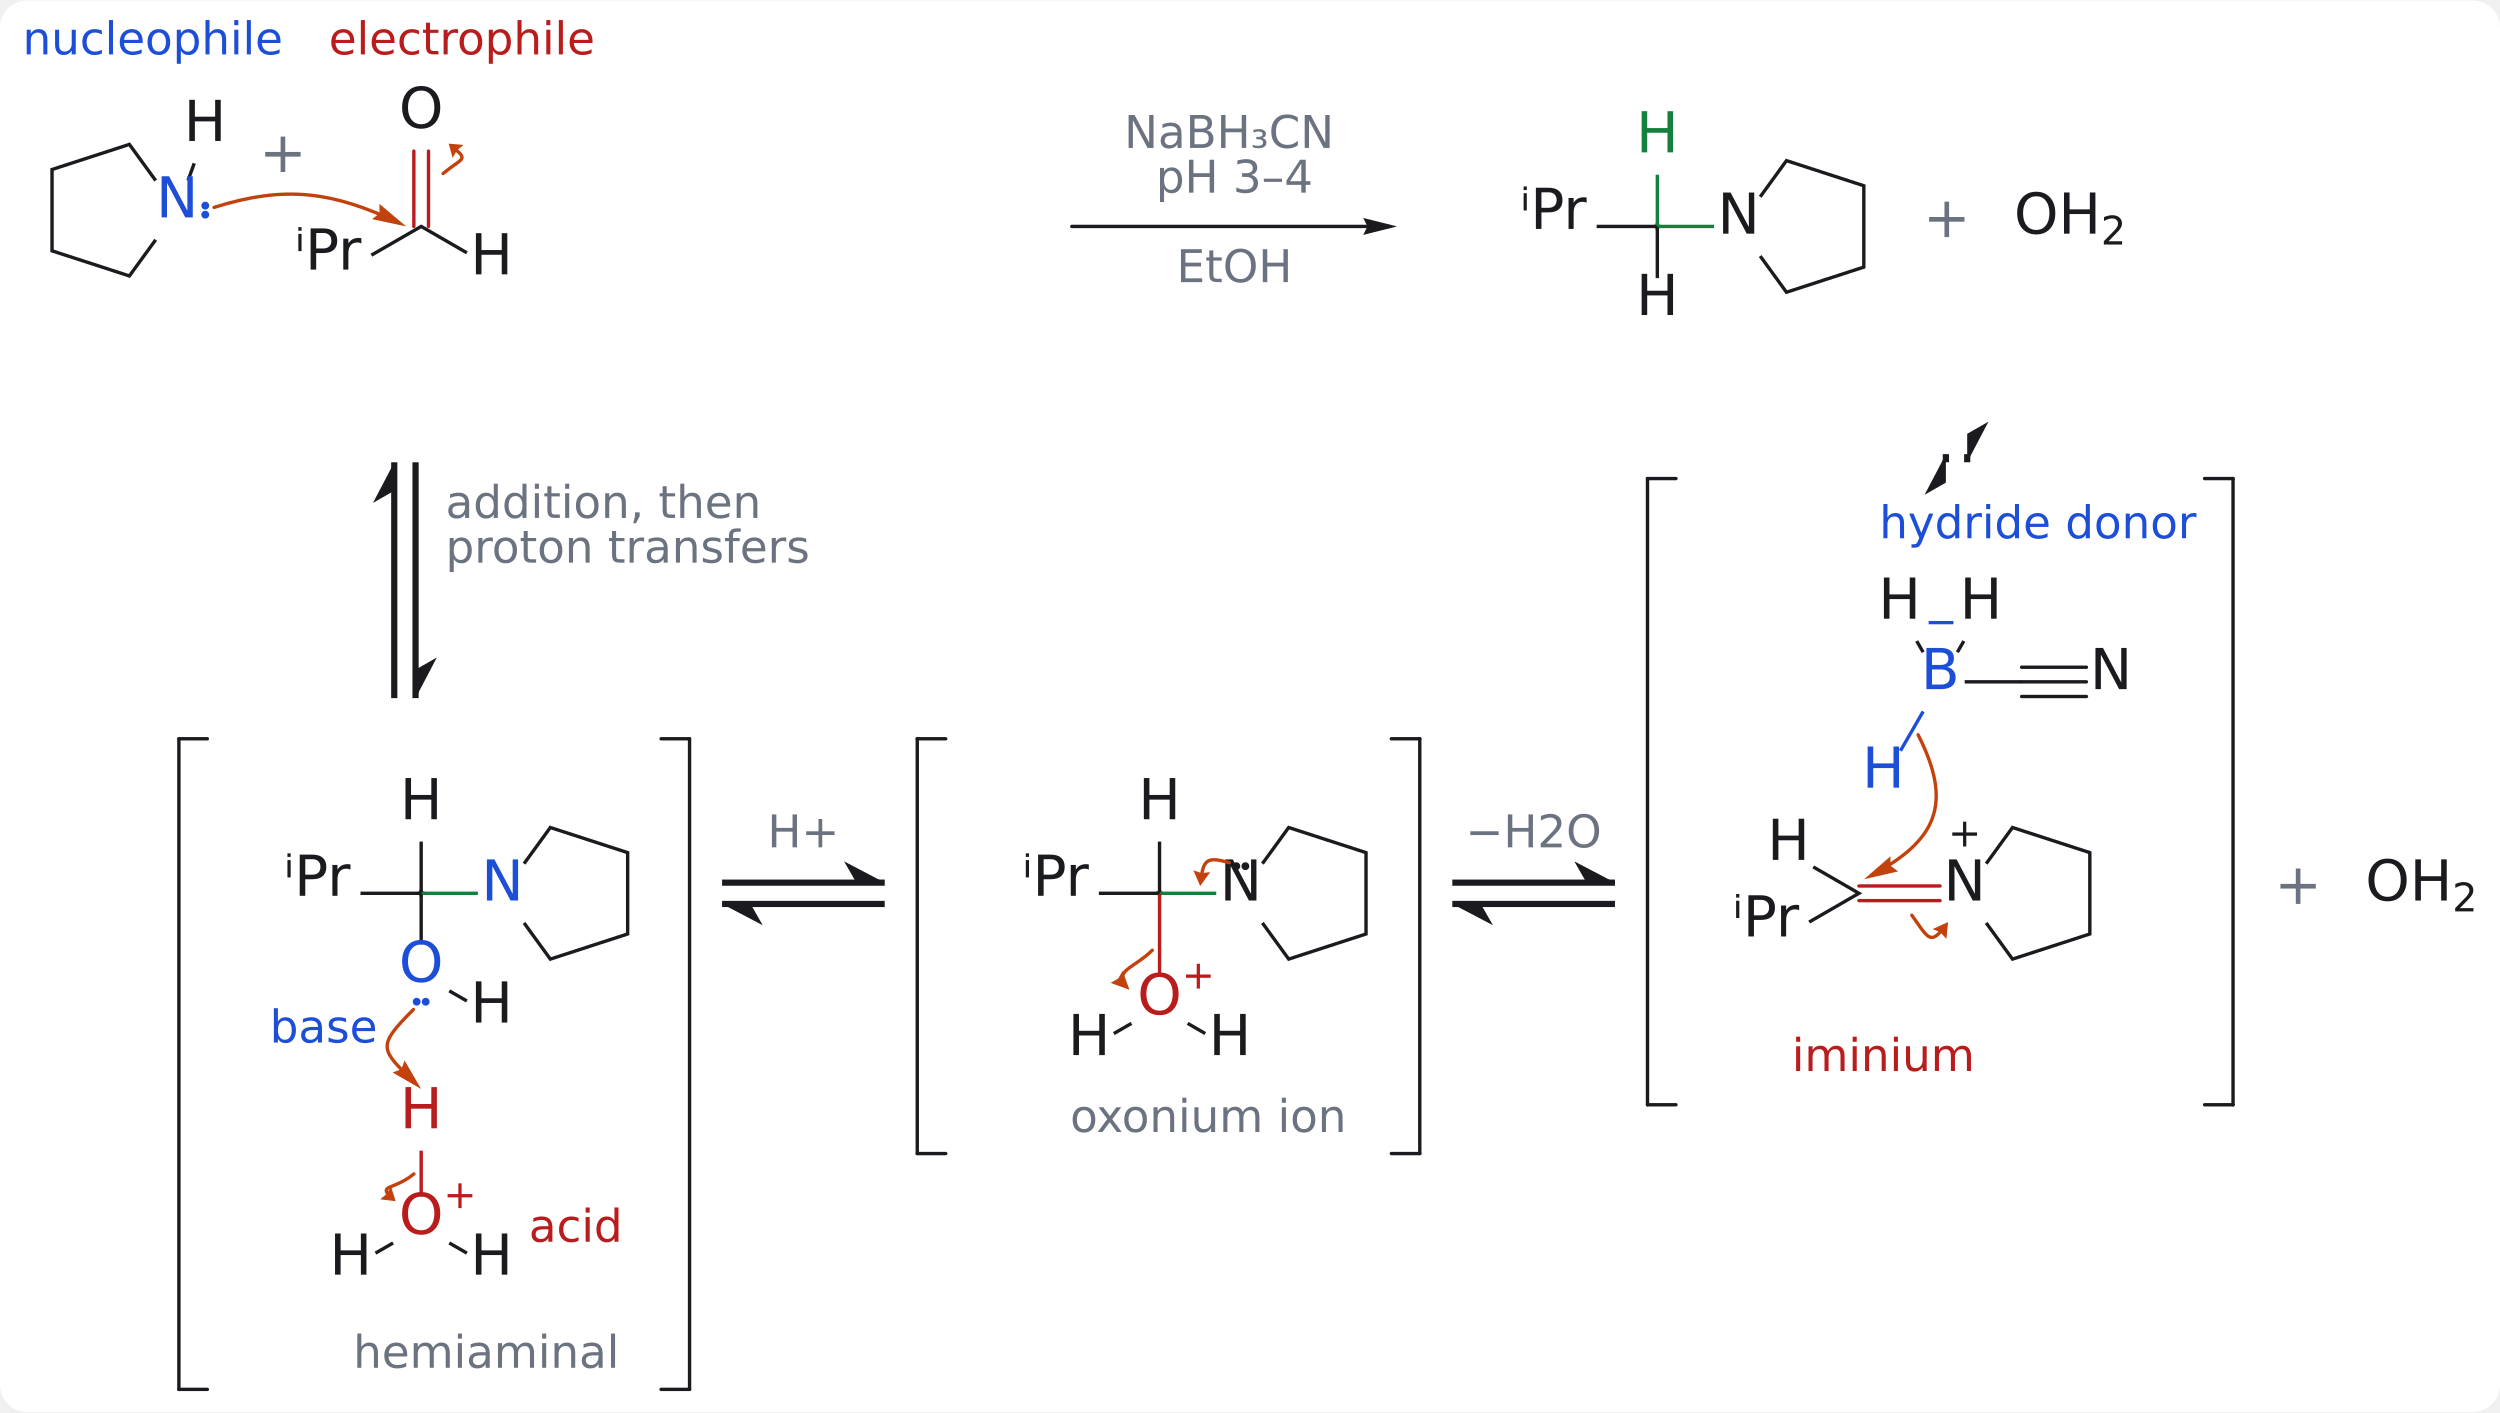
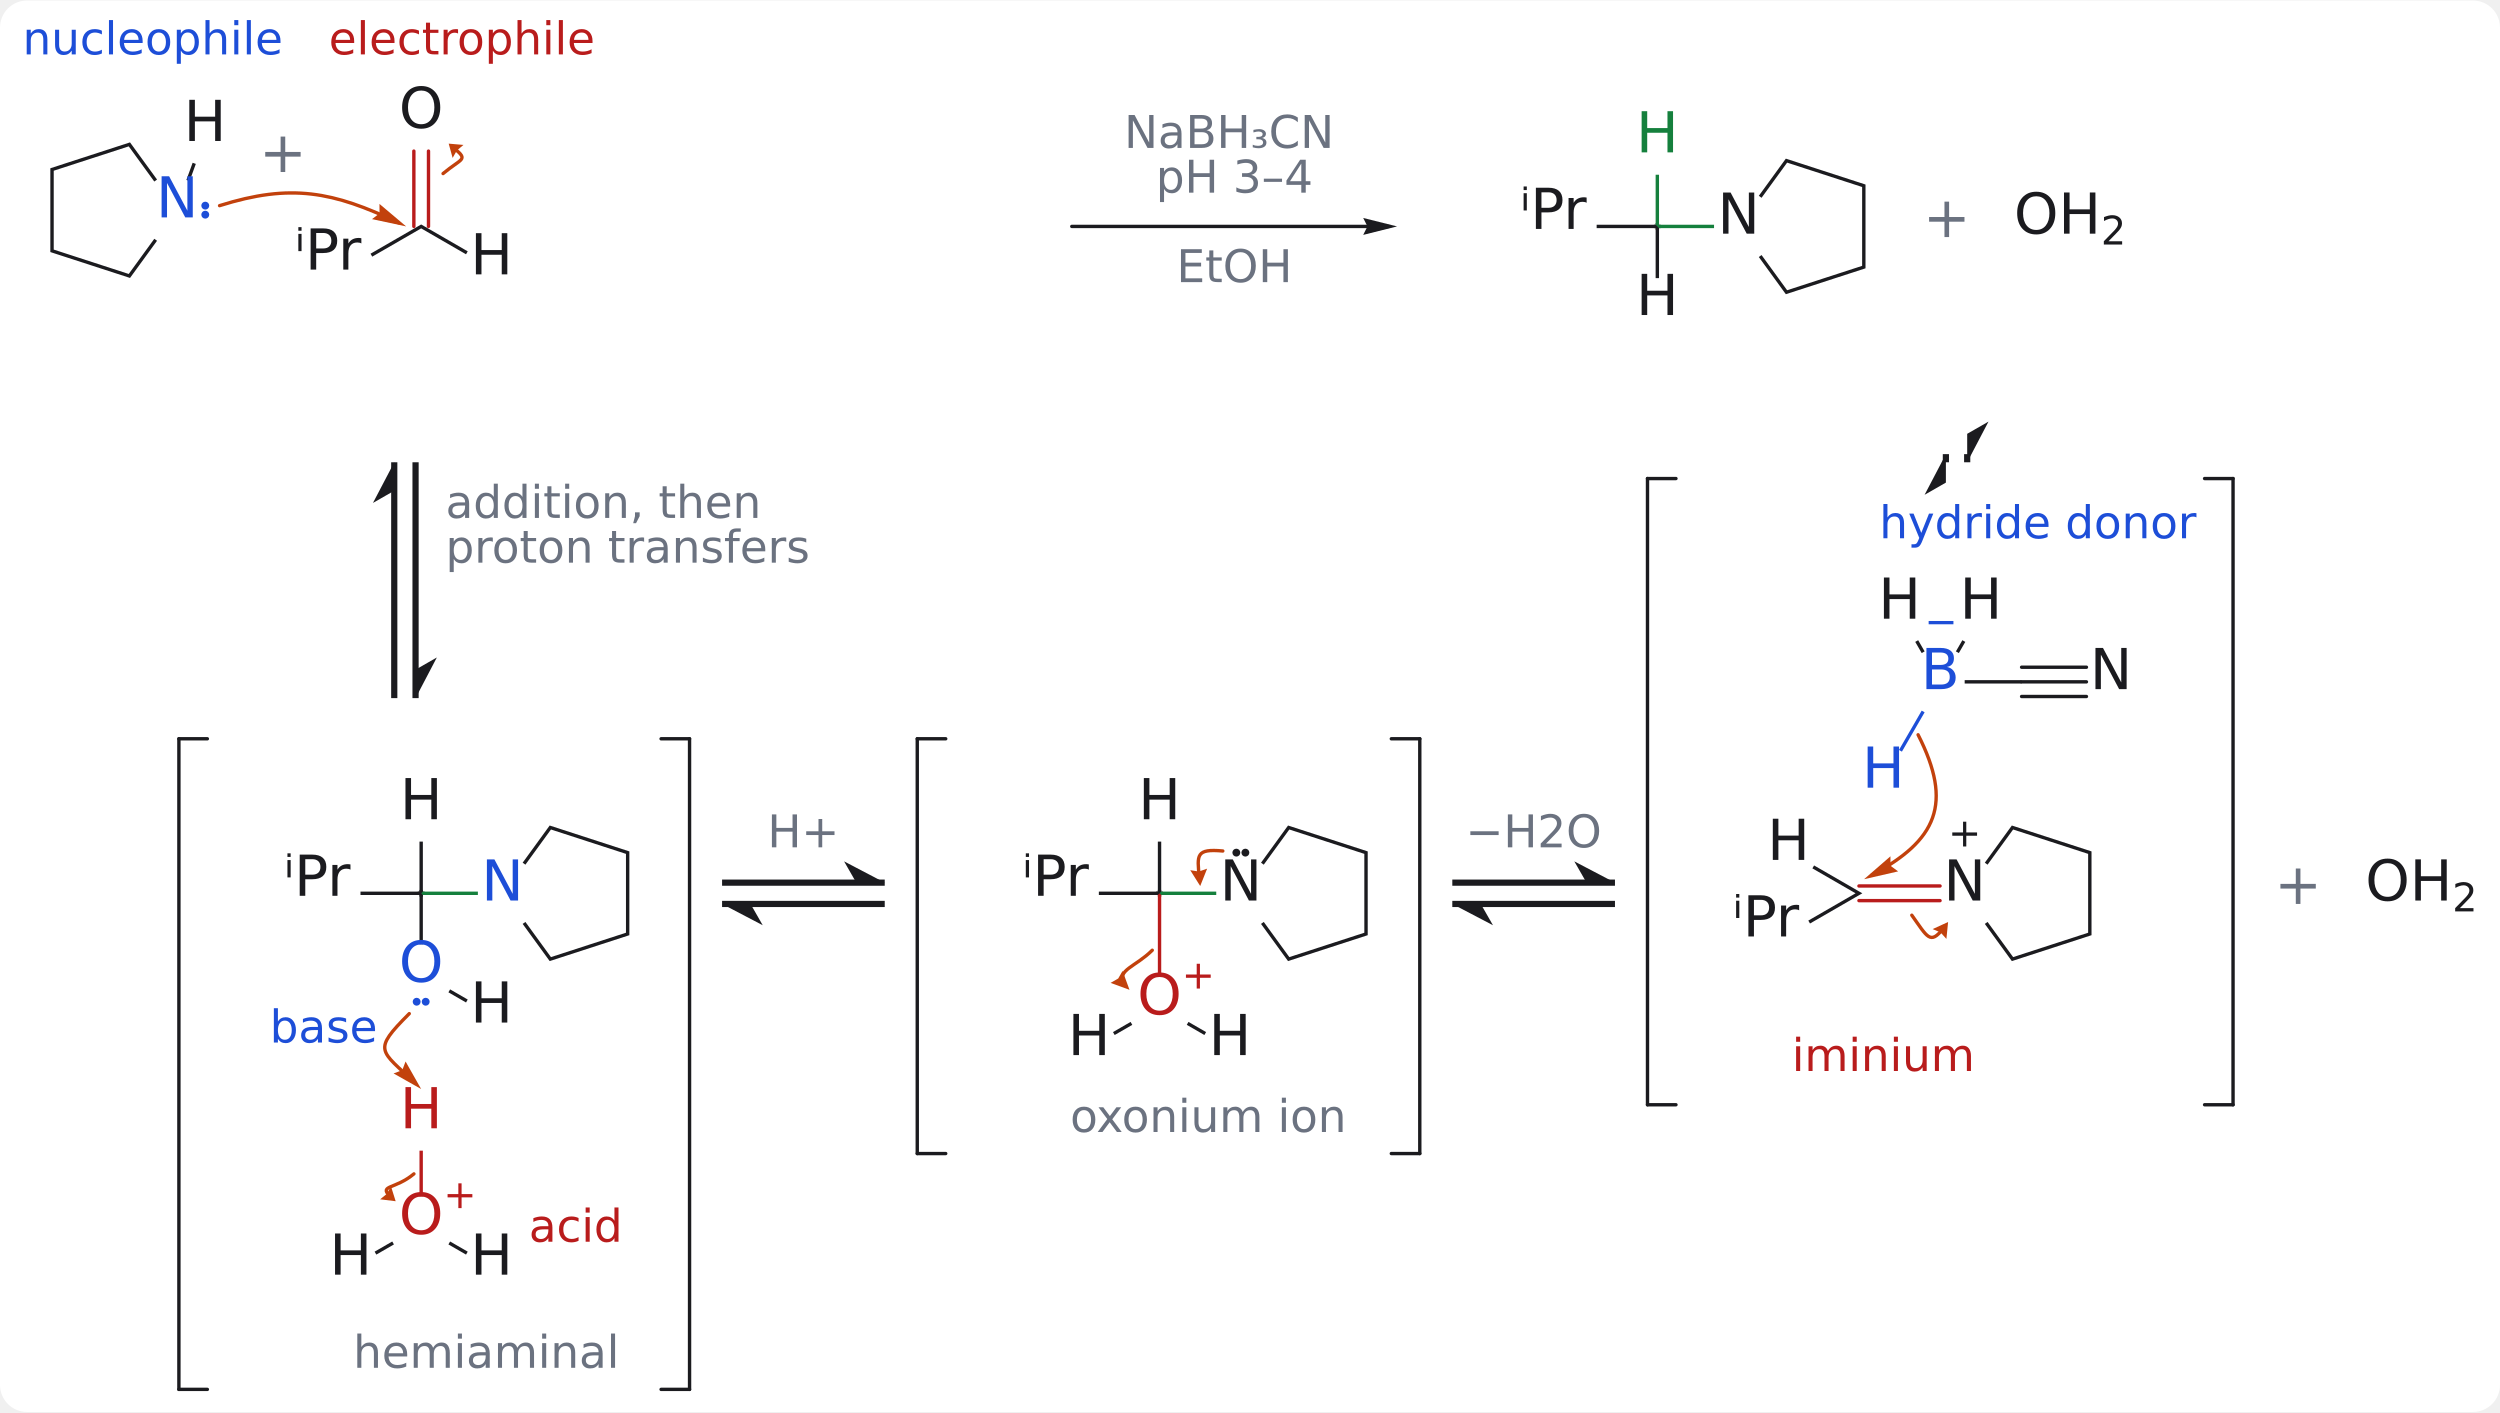
<svg xmlns="http://www.w3.org/2000/svg" viewBox="-217.509 -116.667 1291.094 728.933" width="800" height="452">
  <style>.c-ink.fill{fill:#1b1b1f}.c-ink.stroke{stroke:#1b1b1f}.c-arrow.fill{fill:#c2410c}.c-arrow.stroke{stroke:#c2410c}.c-nu.fill{fill:#1d4ed8}.c-nu.stroke{stroke:#1d4ed8}.c-el.fill{fill:#b91c1c}.c-el.stroke{stroke:#b91c1c}.c-good.fill{fill:#15803d}.c-good.stroke{stroke:#15803d}.c-muted.fill{fill:#6b7280}.c-muted.stroke{stroke:#6b7280}.card{fill:#ffffff}@media (prefers-color-scheme: dark){.c-ink.fill{fill:#e6e6ea}.c-ink.stroke{stroke:#e6e6ea}.c-arrow.fill{fill:#ff9f5a}.c-arrow.stroke{stroke:#ff9f5a}.c-nu.fill{fill:#8ab4ff}.c-nu.stroke{stroke:#8ab4ff}.c-el.fill{fill:#ff8a8a}.c-el.stroke{stroke:#ff8a8a}.c-good.fill{fill:#6ee7a0}.c-good.stroke{stroke:#6ee7a0}.c-muted.fill{fill:#9ca3af}.c-muted.stroke{stroke:#9ca3af}.card{fill:#1e1e1e}}</style>
  <rect class="card" x="-217.509" y="-116.667" width="1291.094" height="728.933" rx="14" />
  <line class="c-ink stroke" x1="-125.12" y1="264.60" x2="-125.12" y2="600.60" stroke-width="1.75" stroke-linecap="round" />
  <line class="c-ink stroke" x1="-125.12" y1="264.60" x2="-110.42" y2="264.60" stroke-width="1.75" stroke-linecap="round" />
  <line class="c-ink stroke" x1="-125.12" y1="600.60" x2="-110.42" y2="600.60" stroke-width="1.75" stroke-linecap="round" />
  <line class="c-ink stroke" x1="138.60" y1="264.60" x2="138.60" y2="600.60" stroke-width="1.75" stroke-linecap="round" />
  <line class="c-ink stroke" x1="138.60" y1="264.60" x2="123.90" y2="264.60" stroke-width="1.75" stroke-linecap="round" />
  <line class="c-ink stroke" x1="138.60" y1="600.60" x2="123.90" y2="600.60" stroke-width="1.75" stroke-linecap="round" />
  <line class="c-ink stroke" x1="155.40" y1="338.90" x2="239.40" y2="338.90" stroke-width="3.2" stroke-linecap="butt" />
  <polygon class="c-ink fill" points="239.40,338.90 218.40,327.90 224.70,338.90" />
  <line class="c-ink stroke" x1="239.40" y1="349.90" x2="155.40" y2="349.90" stroke-width="3.2" stroke-linecap="butt" />
  <polygon class="c-ink fill" points="155.40,349.90 176.40,360.90 170.10,349.90" />
  <line class="c-ink stroke" x1="256.20" y1="264.60" x2="256.20" y2="478.80" stroke-width="1.75" stroke-linecap="round" />
  <line class="c-ink stroke" x1="256.20" y1="264.60" x2="270.90" y2="264.60" stroke-width="1.75" stroke-linecap="round" />
  <line class="c-ink stroke" x1="256.20" y1="478.80" x2="270.90" y2="478.80" stroke-width="1.75" stroke-linecap="round" />
  <line class="c-ink stroke" x1="515.72" y1="264.60" x2="515.72" y2="478.80" stroke-width="1.75" stroke-linecap="round" />
  <line class="c-ink stroke" x1="515.72" y1="264.60" x2="501.02" y2="264.60" stroke-width="1.75" stroke-linecap="round" />
  <line class="c-ink stroke" x1="515.72" y1="478.80" x2="501.02" y2="478.80" stroke-width="1.75" stroke-linecap="round" />
  <line class="c-ink stroke" x1="532.52" y1="338.90" x2="616.52" y2="338.90" stroke-width="3.2" stroke-linecap="butt" />
  <polygon class="c-ink fill" points="616.52,338.90 595.52,327.90 601.82,338.90" />
  <line class="c-ink stroke" x1="616.52" y1="349.90" x2="532.52" y2="349.90" stroke-width="3.2" stroke-linecap="butt" />
  <polygon class="c-ink fill" points="532.52,349.90 553.52,360.90 547.22,349.90" />
  <line class="c-ink stroke" x1="633.32" y1="130.20" x2="633.32" y2="453.60" stroke-width="1.75" stroke-linecap="round" />
  <line class="c-ink stroke" x1="633.32" y1="130.20" x2="648.02" y2="130.20" stroke-width="1.75" stroke-linecap="round" />
  <line class="c-ink stroke" x1="633.32" y1="453.60" x2="648.02" y2="453.60" stroke-width="1.75" stroke-linecap="round" />
  <line class="c-ink stroke" x1="935.72" y1="130.20" x2="935.72" y2="453.60" stroke-width="1.75" stroke-linecap="round" />
  <line class="c-ink stroke" x1="935.72" y1="130.20" x2="921.02" y2="130.20" stroke-width="1.75" stroke-linecap="round" />
  <line class="c-ink stroke" x1="935.72" y1="453.60" x2="921.02" y2="453.60" stroke-width="1.75" stroke-linecap="round" />
  <line class="c-ink stroke" x1="-2.90" y1="121.80" x2="-2.90" y2="243.60" stroke-width="3.2" stroke-linecap="butt" />
  <polygon class="c-ink fill" points="-2.90,243.60 8.10,222.60 -2.90,228.90" />
  <line class="c-ink stroke" x1="-13.90" y1="243.60" x2="-13.90" y2="121.80" stroke-width="3.2" stroke-linecap="butt" />
  <polygon class="c-ink fill" points="-13.90,121.80 -24.90,142.80 -13.90,136.50" />
  <line class="c-ink stroke" x1="798.42" y1="117.60" x2="798.42" y2="121.80" stroke-width="3.2" stroke-linecap="butt" />
  <polygon class="c-ink fill" points="798.42,121.80 809.42,100.80 798.42,107.10" />
  <line class="c-ink stroke" x1="787.42" y1="121.80" x2="787.42" y2="117.60" stroke-width="3.2" stroke-linecap="butt" />
  <polygon class="c-ink fill" points="787.42,117.60 776.42,138.60 787.42,132.30" />
  <path class="c-el stroke" d="M-3.78 0 L-3.78 -38.903 " fill="none" stroke-width="1.75" stroke-linecap="round" stroke-linejoin="round" />
  <path class="c-el stroke" d="M3.78 0 L3.78 -38.903 " fill="none" stroke-width="1.75" stroke-linecap="round" stroke-linejoin="round" />
  <path class="c-el stroke" d="M742.518 340.62 L784.405 340.62 " fill="none" stroke-width="1.75" stroke-linecap="round" stroke-linejoin="round" />
  <path class="c-el stroke" d="M742.518 348.18 L784.405 348.18 " fill="none" stroke-width="1.75" stroke-linecap="round" stroke-linejoin="round" />
  <line class="c-ink stroke" x1="826.518" y1="227.64" x2="860.005" y2="227.64" stroke-width="1.75" stroke-linecap="round" />
  <line class="c-ink stroke" x1="826.518" y1="235.2" x2="860.005" y2="235.2" stroke-width="1.75" stroke-linecap="round" />
  <line class="c-ink stroke" x1="826.518" y1="242.76" x2="860.005" y2="242.76" stroke-width="1.75" stroke-linecap="round" />
  <path class="c-ink fill stroke" d="M637.525 -0.875 L636.65 -0.875 L636.65 0.875 L637.525 0.875 L638.4 0 Z M639.275 -0.875 L639.275 -1.75 L637.525 -1.75 L637.525 -0.875 L638.4 0 Z M637.525 0.875 L637.525 1.75 L639.275 1.75 L639.275 0.875 L638.4 0 Z M639.275 0.875 L640.15 0.875 L640.15 -0.875 L639.275 -0.875 L638.4 0 Z " stroke-width="0" stroke-linecap="round" stroke-linejoin="round" />
  <path class="c-ink fill stroke" d="M-0.875 343.525 L-1.75 343.525 L-1.75 345.275 L-0.875 345.275 L0 344.4 Z M0.875 343.525 L0.875 342.65 L-0.875 342.65 L-0.875 343.525 L0 344.4 Z M0.875 345.275 L1.75 345.275 L1.75 343.525 L0.875 343.525 L0 344.4 Z M-0.875 345.275 L-0.875 346.15 L0.875 346.15 L0.875 345.275 L0 344.4 Z " stroke-width="0" stroke-linecap="round" stroke-linejoin="round" />
  <path class="c-ink fill stroke" d="M380.443 343.525 L379.568 343.525 L379.568 345.275 L380.443 345.275 L381.318 344.4 Z M382.193 343.525 L382.193 342.65 L380.443 342.65 L380.443 343.525 L381.318 344.4 Z M382.193 345.275 L383.068 345.275 L383.068 343.525 L382.193 343.525 L381.318 344.4 Z M380.443 345.275 L380.443 346.15 L382.193 346.15 L382.193 345.275 L381.318 344.4 Z " stroke-width="0" stroke-linecap="round" stroke-linejoin="round" />
  <path class="c-ink fill stroke" d="M0 -1.01 L-26.147 14.086 L-25.272 15.602 L-0 1.01 Z M0 1.01 L23.164 14.385 L24.039 12.869 L0 -1.01 Z M-136.411 -24.212 L-150.362 -43.407 L-151.03 -41.349 L-137.827 -23.184 Z M-150.362 -43.407 L-191.513 -30.036 L-189.763 -28.764 L-151.03 -41.349 Z M-191.513 -30.036 L-191.513 13.236 L-189.763 11.964 L-189.763 -28.764 Z M-191.513 13.236 L-150.362 26.607 L-151.03 24.549 L-189.763 11.964 Z M-150.362 26.607 L-136.411 7.412 L-137.827 6.384 L-151.03 24.549 Z M-119.612 -23.399 L-116.38 -32.283 L-118.024 -32.881 L-121.256 -23.997 Z M637.525 -0.875 L607.062 -0.875 L607.062 0.875 L637.525 0.875 L638.4 0 Z M637.525 0.875 L637.525 26.702 L639.275 26.702 L639.275 0.875 L638.4 0 Z M690.811 15.812 L704.762 35.007 L705.43 32.949 L692.227 14.784 Z M704.762 35.007 L745.913 21.636 L744.163 20.364 L705.43 32.949 Z M745.913 21.636 L745.913 -21.636 L744.163 -20.364 L744.163 20.364 Z M745.913 -21.636 L704.762 -35.007 L705.43 -32.949 L744.163 -20.364 Z M704.762 -35.007 L690.811 -15.812 L692.227 -14.784 L705.43 -32.949 Z M-0.875 343.525 L-31.338 343.525 L-31.338 345.275 L-0.875 345.275 L0 344.4 Z M0.875 343.525 L0.875 317.698 L-0.875 317.698 L-0.875 343.525 L0 344.4 Z M52.411 360.212 L66.362 379.407 L67.03 377.349 L53.827 359.183 Z M66.362 379.407 L107.513 366.036 L105.763 364.764 L67.03 377.349 Z M107.513 366.036 L107.513 322.764 L105.763 324.036 L105.763 364.764 Z M107.513 322.764 L66.362 309.393 L67.03 311.451 L105.763 324.036 Z M66.362 309.393 L52.411 328.588 L53.827 329.616 L67.03 311.451 Z M-0.875 345.275 L-0.875 370.703 L0.875 370.703 L0.875 345.275 L0 344.4 Z M14.07 395.534 L23.164 400.785 L24.039 399.269 L14.945 394.018 Z M-14.945 524.218 L-24.039 529.469 L-23.164 530.985 L-14.07 525.734 Z M14.07 525.734 L23.164 530.985 L24.039 529.469 L14.945 524.218 Z M380.443 343.525 L349.98 343.525 L349.98 345.275 L380.443 345.275 L381.318 344.4 Z M382.193 343.525 L382.193 317.698 L380.443 317.698 L380.443 343.525 L381.318 344.4 Z M433.729 360.212 L447.68 379.407 L448.348 377.349 L435.145 359.183 Z M447.68 379.407 L488.831 366.036 L487.081 364.764 L448.348 377.349 Z M488.831 366.036 L488.831 322.764 L487.081 324.036 L487.081 364.764 Z M488.831 322.764 L447.68 309.393 L448.348 311.451 L487.081 324.036 Z M447.68 309.393 L433.729 328.588 L435.145 329.616 L448.348 311.451 Z M395.388 412.334 L404.482 417.585 L405.357 416.069 L396.263 410.818 Z M366.373 410.818 L357.279 416.069 L358.154 417.585 L367.248 412.334 Z M740.768 344.4 L716.371 358.486 L717.246 360.002 L744.268 344.4 Z M744.268 344.4 L719.354 330.015 L718.479 331.531 L740.768 344.4 Z M807.529 360.212 L821.48 379.407 L822.148 377.349 L808.945 359.183 Z M821.48 379.407 L862.631 366.036 L860.881 364.764 L822.148 377.349 Z M862.631 366.036 L862.631 322.764 L860.881 324.036 L860.881 364.764 Z M862.631 322.764 L821.48 309.393 L822.148 311.451 L860.881 324.036 Z M821.48 309.393 L807.529 328.588 L808.945 329.616 L822.148 311.451 Z M776.443 219.465 L773.108 213.688 L771.593 214.564 L774.928 220.34 Z M794.108 220.34 L797.443 214.564 L795.928 213.688 L792.593 219.465 Z M797.124 236.075 L826.518 236.075 L826.518 234.325 L797.124 234.325 Z " stroke-width="0" stroke-linecap="round" stroke-linejoin="round" />
  <path class="c-nu fill stroke" d="M774.925 250.06 L763.196 270.368 L764.711 271.244 L776.44 250.936 Z " stroke-width="0" stroke-linecap="round" stroke-linejoin="round" />
  <path class="c-good fill stroke" d="M639.275 -0.875 L639.275 -26.702 L637.525 -26.702 L637.525 -0.875 L638.4 0 Z M639.275 0.875 L667.687 0.875 L667.687 -0.875 L639.275 -0.875 L638.4 0 Z M0.875 345.275 L29.287 345.275 L29.287 343.525 L0.875 343.525 L0 344.4 Z M382.193 345.275 L410.605 345.275 L410.605 343.525 L382.193 343.525 L381.318 344.4 Z " stroke-width="0" stroke-linecap="round" stroke-linejoin="round" />
  <path class="c-el fill stroke" d="M0.875 500.903 L0.875 477.298 L-0.875 477.298 L-0.875 500.903 Z M380.443 345.275 L380.443 387.503 L382.193 387.503 L382.193 345.275 L381.318 344.4 Z " stroke-width="0" stroke-linecap="round" stroke-linejoin="round" />
  <text class="c-ink fill" xml:space="preserve" x="-11.479" y="-71.056" font-family="DejaVu Sans, Noto Sans CJK KR, Noto Sans CJK JP, sans-serif" font-size="29.167" font-weight="normal" font-style="normal" text-decoration="none" dominant-baseline="text-before-edge">O</text>
  <text class="c-ink fill" xml:space="preserve" x="-65.168" y="2.094" font-family="DejaVu Sans, Noto Sans CJK KR, Noto Sans CJK JP, sans-serif" font-size="29.167" font-weight="normal" font-style="normal" text-decoration="none" dominant-baseline="text-before-edge">ⁱPr</text>
  <text class="c-ink fill" xml:space="preserve" x="25.406" y="4.558" font-family="DejaVu Sans, Noto Sans CJK KR, Noto Sans CJK JP, sans-serif" font-size="29.167" font-weight="normal" font-style="normal" text-decoration="none" dominant-baseline="text-before-edge">H</text>
  <text class="c-nu fill" xml:space="preserve" x="-136.909" y="-24.842" font-family="DejaVu Sans, Noto Sans CJK KR, Noto Sans CJK JP, sans-serif" font-size="29.167" font-weight="normal" font-style="normal" text-decoration="none" dominant-baseline="text-before-edge">N</text>
  <path class="c-nu fill stroke" d="M-111.5 -7.233 C-110.856 -7.233 -110.333 -6.711 -110.333 -6.067 C-110.333 -5.422 -110.856 -4.9 -111.5 -4.9 C-112.144 -4.9 -112.667 -5.422 -112.667 -6.067 C-112.667 -6.711 -112.144 -7.233 -111.5 -7.233 Z " stroke-width="1.75" stroke-linecap="round" stroke-linejoin="round" />
  <path class="c-nu fill stroke" d="M-111.5 -11.9 C-110.856 -11.9 -110.333 -11.378 -110.333 -10.733 C-110.333 -10.089 -110.856 -9.567 -111.5 -9.567 C-112.144 -9.567 -112.667 -10.089 -112.667 -10.733 C-112.667 -11.378 -112.144 -11.9 -111.5 -11.9 Z " stroke-width="1.75" stroke-linecap="round" stroke-linejoin="round" />
  <text class="c-ink fill" xml:space="preserve" x="-122.602" y="-64.322" font-family="DejaVu Sans, Noto Sans CJK KR, Noto Sans CJK JP, sans-serif" font-size="29.167" font-weight="normal" font-style="normal" text-decoration="none" dominant-baseline="text-before-edge">H</text>
  <text class="c-ink fill" xml:space="preserve" x="567.604" y="-18.906" font-family="DejaVu Sans, Noto Sans CJK KR, Noto Sans CJK JP, sans-serif" font-size="29.167" font-weight="normal" font-style="normal" text-decoration="none" dominant-baseline="text-before-edge">ⁱPr</text>
  <text class="c-good fill" xml:space="preserve" x="627.434" y="-58.442" font-family="DejaVu Sans, Noto Sans CJK KR, Noto Sans CJK JP, sans-serif" font-size="29.167" font-weight="normal" font-style="normal" text-decoration="none" dominant-baseline="text-before-edge">H</text>
  <text class="c-ink fill" xml:space="preserve" x="627.434" y="25.558" font-family="DejaVu Sans, Noto Sans CJK KR, Noto Sans CJK JP, sans-serif" font-size="29.167" font-weight="normal" font-style="normal" text-decoration="none" dominant-baseline="text-before-edge">H</text>
  <text class="c-ink fill" xml:space="preserve" x="669.491" y="-16.442" font-family="DejaVu Sans, Noto Sans CJK KR, Noto Sans CJK JP, sans-serif" font-size="29.167" font-weight="normal" font-style="normal" text-decoration="none" dominant-baseline="text-before-edge">N</text>
  <text class="c-ink fill" xml:space="preserve" x="822.599" y="-16.456" font-family="DejaVu Sans, Noto Sans CJK KR, Noto Sans CJK JP, sans-serif" font-size="29.167" font-weight="normal" font-style="normal" text-decoration="none" dominant-baseline="text-before-edge">O</text>
  <text class="c-ink fill" xml:space="preserve" x="845.557" y="-16.456" font-family="DejaVu Sans, Noto Sans CJK KR, Noto Sans CJK JP, sans-serif" font-size="29.167" font-weight="normal" font-style="normal" text-decoration="none" dominant-baseline="text-before-edge">H</text>
  <text class="c-ink fill" xml:space="preserve" x="867.489" y="-4.789" font-family="DejaVu Sans, Noto Sans CJK KR, Noto Sans CJK JP, sans-serif" font-size="20.417" font-weight="normal" font-style="normal" text-decoration="none" dominant-baseline="text-before-edge">2</text>
  <text class="c-ink fill" xml:space="preserve" x="-70.796" y="325.494" font-family="DejaVu Sans, Noto Sans CJK KR, Noto Sans CJK JP, sans-serif" font-size="29.167" font-weight="normal" font-style="normal" text-decoration="none" dominant-baseline="text-before-edge">ⁱPr</text>
  <text class="c-ink fill" xml:space="preserve" x="-10.966" y="285.958" font-family="DejaVu Sans, Noto Sans CJK KR, Noto Sans CJK JP, sans-serif" font-size="29.167" font-weight="normal" font-style="normal" text-decoration="none" dominant-baseline="text-before-edge">H</text>
  <text class="c-nu fill" xml:space="preserve" x="31.091" y="327.958" font-family="DejaVu Sans, Noto Sans CJK KR, Noto Sans CJK JP, sans-serif" font-size="29.167" font-weight="normal" font-style="normal" text-decoration="none" dominant-baseline="text-before-edge">N</text>
  <text class="c-nu fill" xml:space="preserve" x="-11.479" y="369.944" font-family="DejaVu Sans, Noto Sans CJK KR, Noto Sans CJK JP, sans-serif" font-size="29.167" font-weight="normal" font-style="normal" text-decoration="none" dominant-baseline="text-before-edge">O</text>
  <path class="c-nu fill stroke" d="M1.167 400.4 C1.167 399.756 1.689 399.233 2.333 399.233 C2.978 399.233 3.5 399.756 3.5 400.4 C3.5 401.044 2.978 401.567 2.333 401.567 C1.689 401.567 1.167 401.044 1.167 400.4 Z " stroke-width="1.75" stroke-linecap="round" stroke-linejoin="round" />
  <path class="c-nu fill stroke" d="M-3.5 400.4 C-3.5 399.756 -2.978 399.233 -2.333 399.233 C-1.689 399.233 -1.167 399.756 -1.167 400.4 C-1.167 401.044 -1.689 401.567 -2.333 401.567 C-2.978 401.567 -3.5 401.044 -3.5 400.4 Z " stroke-width="1.75" stroke-linecap="round" stroke-linejoin="round" />
  <text class="c-ink fill" xml:space="preserve" x="25.406" y="390.958" font-family="DejaVu Sans, Noto Sans CJK KR, Noto Sans CJK JP, sans-serif" font-size="29.167" font-weight="normal" font-style="normal" text-decoration="none" dominant-baseline="text-before-edge">H</text>
  <text class="c-el fill" xml:space="preserve" x="-11.479" y="500.144" font-family="DejaVu Sans, Noto Sans CJK KR, Noto Sans CJK JP, sans-serif" font-size="29.167" font-weight="normal" font-style="normal" text-decoration="none" dominant-baseline="text-before-edge">O</text>
  <text class="c-el fill" xml:space="preserve" x="11.479" y="492.852" font-family="DejaVu Sans, Noto Sans CJK KR, Noto Sans CJK JP, sans-serif" font-size="20.417" font-weight="normal" font-style="normal" text-decoration="none" dominant-baseline="text-before-edge">+</text>
  <text class="c-el fill" xml:space="preserve" x="-10.966" y="445.558" font-family="DejaVu Sans, Noto Sans CJK KR, Noto Sans CJK JP, sans-serif" font-size="29.167" font-weight="normal" font-style="normal" text-decoration="none" dominant-baseline="text-before-edge">H</text>
  <text class="c-ink fill" xml:space="preserve" x="-47.338" y="521.158" font-family="DejaVu Sans, Noto Sans CJK KR, Noto Sans CJK JP, sans-serif" font-size="29.167" font-weight="normal" font-style="normal" text-decoration="none" dominant-baseline="text-before-edge">H</text>
  <text class="c-ink fill" xml:space="preserve" x="25.406" y="521.158" font-family="DejaVu Sans, Noto Sans CJK KR, Noto Sans CJK JP, sans-serif" font-size="29.167" font-weight="normal" font-style="normal" text-decoration="none" dominant-baseline="text-before-edge">H</text>
  <text class="c-ink fill" xml:space="preserve" x="310.522" y="325.494" font-family="DejaVu Sans, Noto Sans CJK KR, Noto Sans CJK JP, sans-serif" font-size="29.167" font-weight="normal" font-style="normal" text-decoration="none" dominant-baseline="text-before-edge">ⁱPr</text>
  <text class="c-ink fill" xml:space="preserve" x="370.352" y="285.958" font-family="DejaVu Sans, Noto Sans CJK KR, Noto Sans CJK JP, sans-serif" font-size="29.167" font-weight="normal" font-style="normal" text-decoration="none" dominant-baseline="text-before-edge">H</text>
  <text class="c-ink fill" xml:space="preserve" x="412.409" y="327.958" font-family="DejaVu Sans, Noto Sans CJK KR, Noto Sans CJK JP, sans-serif" font-size="29.167" font-weight="normal" font-style="normal" text-decoration="none" dominant-baseline="text-before-edge">N</text>
-   <path class="c-ink fill stroke" d="M422.151 330.4 C422.151 331.044 421.629 331.567 420.985 331.567 C420.34 331.567 419.818 331.044 419.818 330.4 C419.818 329.756 420.34 329.233 420.985 329.233 C421.629 329.233 422.151 329.756 422.151 330.4 Z " stroke-width="1.75" stroke-linecap="round" stroke-linejoin="round" />
-   <path class="c-ink fill stroke" d="M426.818 330.4 C426.818 331.044 426.296 331.567 425.651 331.567 C425.007 331.567 424.485 331.044 424.485 330.4 C424.485 329.756 425.007 329.233 425.651 329.233 C426.296 329.233 426.818 329.756 426.818 330.4 Z " stroke-width="1.75" stroke-linecap="round" stroke-linejoin="round" />
+   <path class="c-ink fill stroke" d="M422.151 323.4 C422.151 324.044 421.629 324.567 420.985 324.567 C420.34 324.567 419.818 324.044 419.818 323.4 C419.818 322.756 420.34 322.233 420.985 322.233 C421.629 322.233 422.151 322.756 422.151 323.4 Z " stroke-width="1.75" stroke-linecap="round" stroke-linejoin="round" />
+   <path class="c-ink fill stroke" d="M426.818 323.4 C426.818 324.044 426.296 324.567 425.651 324.567 C425.007 324.567 424.485 324.044 424.485 323.4 C424.485 322.756 425.007 322.233 425.651 322.233 C426.296 322.233 426.818 322.756 426.818 323.4 Z " stroke-width="1.75" stroke-linecap="round" stroke-linejoin="round" />
  <text class="c-el fill" xml:space="preserve" x="369.839" y="386.744" font-family="DejaVu Sans, Noto Sans CJK KR, Noto Sans CJK JP, sans-serif" font-size="29.167" font-weight="normal" font-style="normal" text-decoration="none" dominant-baseline="text-before-edge">O</text>
  <text class="c-el fill" xml:space="preserve" x="392.797" y="379.452" font-family="DejaVu Sans, Noto Sans CJK KR, Noto Sans CJK JP, sans-serif" font-size="20.417" font-weight="normal" font-style="normal" text-decoration="none" dominant-baseline="text-before-edge">+</text>
  <text class="c-ink fill" xml:space="preserve" x="406.724" y="407.758" font-family="DejaVu Sans, Noto Sans CJK KR, Noto Sans CJK JP, sans-serif" font-size="29.167" font-weight="normal" font-style="normal" text-decoration="none" dominant-baseline="text-before-edge">H</text>
  <text class="c-ink fill" xml:space="preserve" x="333.98" y="407.758" font-family="DejaVu Sans, Noto Sans CJK KR, Noto Sans CJK JP, sans-serif" font-size="29.167" font-weight="normal" font-style="normal" text-decoration="none" dominant-baseline="text-before-edge">H</text>
  <text class="c-ink fill" xml:space="preserve" x="786.209" y="327.958" font-family="DejaVu Sans, Noto Sans CJK KR, Noto Sans CJK JP, sans-serif" font-size="29.167" font-weight="normal" font-style="normal" text-decoration="none" dominant-baseline="text-before-edge">N</text>
  <text class="c-ink fill" xml:space="preserve" x="788.565" y="306.083" font-family="DejaVu Sans, Noto Sans CJK KR, Noto Sans CJK JP, sans-serif" font-size="20.417" font-weight="normal" font-style="normal" text-decoration="none" dominant-baseline="text-before-edge">+</text>
  <text class="c-ink fill" xml:space="preserve" x="677.35" y="346.494" font-family="DejaVu Sans, Noto Sans CJK KR, Noto Sans CJK JP, sans-serif" font-size="29.167" font-weight="normal" font-style="normal" text-decoration="none" dominant-baseline="text-before-edge">ⁱPr</text>
  <text class="c-ink fill" xml:space="preserve" x="695.18" y="306.958" font-family="DejaVu Sans, Noto Sans CJK KR, Noto Sans CJK JP, sans-serif" font-size="29.167" font-weight="normal" font-style="normal" text-decoration="none" dominant-baseline="text-before-edge">H</text>
  <text class="c-nu fill" xml:space="preserve" x="774.513" y="218.758" font-family="DejaVu Sans, Noto Sans CJK KR, Noto Sans CJK JP, sans-serif" font-size="29.167" font-weight="normal" font-style="normal" text-decoration="none" dominant-baseline="text-before-edge">B</text>
  <text class="c-nu fill" xml:space="preserve" x="776.363" y="196.883" font-family="DejaVu Sans, Noto Sans CJK KR, Noto Sans CJK JP, sans-serif" font-size="20.417" font-weight="normal" font-style="normal" text-decoration="none" dominant-baseline="text-before-edge">−</text>
  <text class="c-nu fill" xml:space="preserve" x="744.152" y="269.662" font-family="DejaVu Sans, Noto Sans CJK KR, Noto Sans CJK JP, sans-serif" font-size="29.167" font-weight="normal" font-style="normal" text-decoration="none" dominant-baseline="text-before-edge">H</text>
  <text class="c-ink fill" xml:space="preserve" x="752.552" y="182.386" font-family="DejaVu Sans, Noto Sans CJK KR, Noto Sans CJK JP, sans-serif" font-size="29.167" font-weight="normal" font-style="normal" text-decoration="none" dominant-baseline="text-before-edge">H</text>
  <text class="c-ink fill" xml:space="preserve" x="794.552" y="182.386" font-family="DejaVu Sans, Noto Sans CJK KR, Noto Sans CJK JP, sans-serif" font-size="29.167" font-weight="normal" font-style="normal" text-decoration="none" dominant-baseline="text-before-edge">H</text>
  <text class="c-ink fill" xml:space="preserve" x="861.809" y="218.758" font-family="DejaVu Sans, Noto Sans CJK KR, Noto Sans CJK JP, sans-serif" font-size="29.167" font-weight="normal" font-style="normal" text-decoration="none" dominant-baseline="text-before-edge">N</text>
  <text class="c-ink fill" xml:space="preserve" x="1004.039" y="327.944" font-family="DejaVu Sans, Noto Sans CJK KR, Noto Sans CJK JP, sans-serif" font-size="29.167" font-weight="normal" font-style="normal" text-decoration="none" dominant-baseline="text-before-edge">O</text>
  <text class="c-ink fill" xml:space="preserve" x="1026.997" y="327.944" font-family="DejaVu Sans, Noto Sans CJK KR, Noto Sans CJK JP, sans-serif" font-size="29.167" font-weight="normal" font-style="normal" text-decoration="none" dominant-baseline="text-before-edge">H</text>
  <text class="c-ink fill" xml:space="preserve" x="1048.929" y="339.611" font-family="DejaVu Sans, Noto Sans CJK KR, Noto Sans CJK JP, sans-serif" font-size="20.417" font-weight="normal" font-style="normal" text-decoration="none" dominant-baseline="text-before-edge">2</text>
  <path class="c-ink stroke" d="M336 0 L499.625 0 " fill="none" stroke-width="1.75" stroke-linecap="round" stroke-linejoin="round" />
  <path class="c-ink fill stroke" d="M504 0 L486.5 -4.375 L488.688 0 L486.5 4.375 Z " stroke-width="0" stroke-linecap="round" stroke-linejoin="round" />
-   <path class="c-arrow stroke" d="M-106.976 -9.826 C-70.101 -21.448 -45.65 -17.956 -11.693 -1.899 " fill="none" stroke-width="1.75" stroke-linecap="round" stroke-linejoin="round" />
+   <path class="c-arrow stroke" d="M-104.115 -10.728 C-67.243 -22.348 -45.447 -18.022 -11.689 -1.906 " fill="none" stroke-width="1.75" stroke-linecap="round" stroke-linejoin="round" />
  <path class="c-arrow fill stroke" d="M-7.75 0 L-21.539 -11.63 L-21.5 -6.739 L-25.39 -3.773 Z " stroke-width="0" stroke-linecap="round" stroke-linejoin="round" />
  <path class="c-arrow stroke" d="M11.31 -27.3 C20.916 -35.305 24.315 -34.147 17.561 -39.947 " fill="none" stroke-width="1.75" stroke-linecap="round" stroke-linejoin="round" />
  <path class="c-arrow fill stroke" d="M14.209 -42.759 L16.242 -35.37 L18.438 -39.235 L21.843 -42.092 Z " stroke-width="0" stroke-linecap="round" stroke-linejoin="round" />
-   <path class="c-arrow stroke" d="M-4.025 404.425 C-23.476 423.876 -20.889 424.903 -3.108 442.412 " fill="none" stroke-width="1.75" stroke-linecap="round" stroke-linejoin="round" />
-   <path class="c-arrow fill stroke" d="M0 445.494 L-8.578 430.728 L-10.213 435.281 L-14.765 436.916 Z " stroke-width="0" stroke-linecap="round" stroke-linejoin="round" />
+   <path class="c-arrow stroke" d="M-6.146 406.546 C-25.597 425.997 -21.107 425.121 -3.125 442.429 " fill="none" stroke-width="1.75" stroke-linecap="round" stroke-linejoin="round" />
+   <path class="c-arrow fill stroke" d="M0 445.494 L-8.059 431.248 L-9.758 435.735 L-14.246 437.435 Z " stroke-width="0" stroke-linecap="round" stroke-linejoin="round" />
  <path class="c-arrow stroke" d="M-3.75 489.3 C-13.26 497.225 -21.636 495.157 -16.429 500.501 " fill="none" stroke-width="1.75" stroke-linecap="round" stroke-linejoin="round" />
  <path class="c-arrow fill stroke" d="M-13.176 503.424 L-15.593 495.715 L-17.741 499.62 L-21.194 502.437 Z " stroke-width="0" stroke-linecap="round" stroke-linejoin="round" />
-   <path class="c-arrow stroke" d="M417.298 328.616 C406.242 325.34 404.133 327.018 402.836 336.305 " fill="none" stroke-width="1.75" stroke-linecap="round" stroke-linejoin="round" />
-   <path class="c-arrow fill stroke" d="M402.318 340.65 L407.487 333.474 L403.034 333.963 L398.787 332.542 Z " stroke-width="0" stroke-linecap="round" stroke-linejoin="round" />
+   <path class="c-arrow stroke" d="M413.991 322.552 C400.157 321.295 400.628 324.473 401.882 336.296 " fill="none" stroke-width="1.75" stroke-linecap="round" stroke-linejoin="round" />
+   <path class="c-arrow fill stroke" d="M402.318 340.65 L405.895 331.675 L401.636 333.143 L397.181 332.467 Z " stroke-width="0" stroke-linecap="round" stroke-linejoin="round" />
  <path class="c-arrow stroke" d="M377.568 373.8 C369.03 382.338 359.002 384.078 363.042 390.865 " fill="none" stroke-width="1.75" stroke-linecap="round" stroke-linejoin="round" />
  <path class="c-arrow fill stroke" d="M365.805 394.244 L362.228 384.479 L359.968 388.406 L356.041 390.666 Z " stroke-width="0" stroke-linecap="round" stroke-linejoin="round" />
  <path class="c-arrow stroke" d="M773.065 262.528 C791.206 298.215 782.844 316.932 749.048 335.091 " fill="none" stroke-width="1.75" stroke-linecap="round" stroke-linejoin="round" />
  <path class="c-arrow fill stroke" d="M745.169 337.117 L762.751 333.087 L758.819 330.179 L758.787 325.287 Z " stroke-width="0" stroke-linecap="round" stroke-linejoin="round" />
  <path class="c-arrow stroke" d="M769.818 355.71 C777.956 367.103 779.254 371.109 785.945 362.718 " fill="none" stroke-width="1.75" stroke-linecap="round" stroke-linejoin="round" />
  <path class="c-arrow fill stroke" d="M788.565 359.214 L780.571 362.878 L784.686 364.645 L787.691 367.964 Z " stroke-width="0" stroke-linecap="round" stroke-linejoin="round" />
  <text class="c-muted fill" xml:space="preserve" x="-83.622" y="-48.3" font-family="DejaVu Sans, Noto Sans CJK KR, Noto Sans CJK JP, sans-serif" font-size="29.167" font-weight="normal" font-style="normal" text-decoration="none" dominant-baseline="text-before-edge">+</text>
  <text class="c-nu fill" xml:space="preserve" x="-205.842" y="-105" font-family="DejaVu Sans, Noto Sans CJK KR, Noto Sans CJK JP, sans-serif" font-size="23.333" font-weight="normal" font-style="normal" text-decoration="none" dominant-baseline="text-before-edge">nucleophile</text>
  <text class="c-el fill" xml:space="preserve" x="-47.712" y="-105" font-family="DejaVu Sans, Noto Sans CJK KR, Noto Sans CJK JP, sans-serif" font-size="23.333" font-weight="normal" font-style="normal" text-decoration="none" dominant-baseline="text-before-edge">electrophile</text>
  <text class="c-muted fill" xml:space="preserve" x="363.048" y="-56.7" font-family="DejaVu Sans, Noto Sans CJK KR, Noto Sans CJK JP, sans-serif" font-size="23.333" font-weight="normal" font-style="normal" text-decoration="none" dominant-baseline="text-before-edge">NaBH₃CN</text>
  <text class="c-muted fill" xml:space="preserve" x="379.428" y="-33.6" font-family="DejaVu Sans, Noto Sans CJK KR, Noto Sans CJK JP, sans-serif" font-size="23.333" font-weight="normal" font-style="normal" text-decoration="none" dominant-baseline="text-before-edge">pH 3–4</text>
  <text class="c-muted fill" xml:space="preserve" x="390.096" y="12.6" font-family="DejaVu Sans, Noto Sans CJK KR, Noto Sans CJK JP, sans-serif" font-size="23.333" font-weight="normal" font-style="normal" text-decoration="none" dominant-baseline="text-before-edge">EtOH</text>
  <text class="c-muted fill" xml:space="preserve" x="775.656" y="-14.7" font-family="DejaVu Sans, Noto Sans CJK KR, Noto Sans CJK JP, sans-serif" font-size="29.167" font-weight="normal" font-style="normal" text-decoration="none" dominant-baseline="text-before-edge">+</text>
  <text class="c-nu fill" xml:space="preserve" x="-78.204" y="405.3" font-family="DejaVu Sans, Noto Sans CJK KR, Noto Sans CJK JP, sans-serif" font-size="23.333" font-weight="normal" font-style="normal" text-decoration="none" dominant-baseline="text-before-edge">base</text>
  <text class="c-el fill" xml:space="preserve" x="55.608" y="508.2" font-family="DejaVu Sans, Noto Sans CJK KR, Noto Sans CJK JP, sans-serif" font-size="23.333" font-weight="normal" font-style="normal" text-decoration="none" dominant-baseline="text-before-edge">acid</text>
  <text class="c-muted fill" xml:space="preserve" x="-35.112" y="573.3" font-family="DejaVu Sans, Noto Sans CJK KR, Noto Sans CJK JP, sans-serif" font-size="23.333" font-weight="normal" font-style="normal" text-decoration="none" dominant-baseline="text-before-edge">hemiaminal</text>
  <text class="c-muted fill" xml:space="preserve" x="335.16" y="451.5" font-family="DejaVu Sans, Noto Sans CJK KR, Noto Sans CJK JP, sans-serif" font-size="23.333" font-weight="normal" font-style="normal" text-decoration="none" dominant-baseline="text-before-edge">oxonium ion</text>
  <text class="c-el fill" xml:space="preserve" x="707.868" y="420" font-family="DejaVu Sans, Noto Sans CJK KR, Noto Sans CJK JP, sans-serif" font-size="23.333" font-weight="normal" font-style="normal" text-decoration="none" dominant-baseline="text-before-edge">iminium</text>
  <text class="c-nu fill" xml:space="preserve" x="753.018" y="144.9" font-family="DejaVu Sans, Noto Sans CJK KR, Noto Sans CJK JP, sans-serif" font-size="23.333" font-weight="normal" font-style="normal" text-decoration="none" dominant-baseline="text-before-edge">hydride donor</text>
  <text class="c-muted fill" xml:space="preserve" x="957.096" y="329.7" font-family="DejaVu Sans, Noto Sans CJK KR, Noto Sans CJK JP, sans-serif" font-size="29.167" font-weight="normal" font-style="normal" text-decoration="none" dominant-baseline="text-before-edge">+</text>
  <text class="c-muted fill" xml:space="preserve" x="12.6" y="134.4" font-family="DejaVu Sans, Noto Sans CJK KR, Noto Sans CJK JP, sans-serif" font-size="23.333" font-weight="normal" font-style="normal" text-decoration="none" dominant-baseline="text-before-edge">addition, then</text>
  <text class="c-muted fill" xml:space="preserve" x="12.6" y="157.5" font-family="DejaVu Sans, Noto Sans CJK KR, Noto Sans CJK JP, sans-serif" font-size="23.333" font-weight="normal" font-style="normal" text-decoration="none" dominant-baseline="text-before-edge">proton transfers</text>
  <text class="c-muted fill" xml:space="preserve" x="178.836" y="304.5" font-family="DejaVu Sans, Noto Sans CJK KR, Noto Sans CJK JP, sans-serif" font-size="23.333" font-weight="normal" font-style="normal" text-decoration="none" dominant-baseline="text-before-edge">H+</text>
  <text class="c-muted fill" xml:space="preserve" x="539.364" y="304.5" font-family="DejaVu Sans, Noto Sans CJK KR, Noto Sans CJK JP, sans-serif" font-size="23.333" font-weight="normal" font-style="normal" text-decoration="none" dominant-baseline="text-before-edge">−H2O</text>
</svg>
